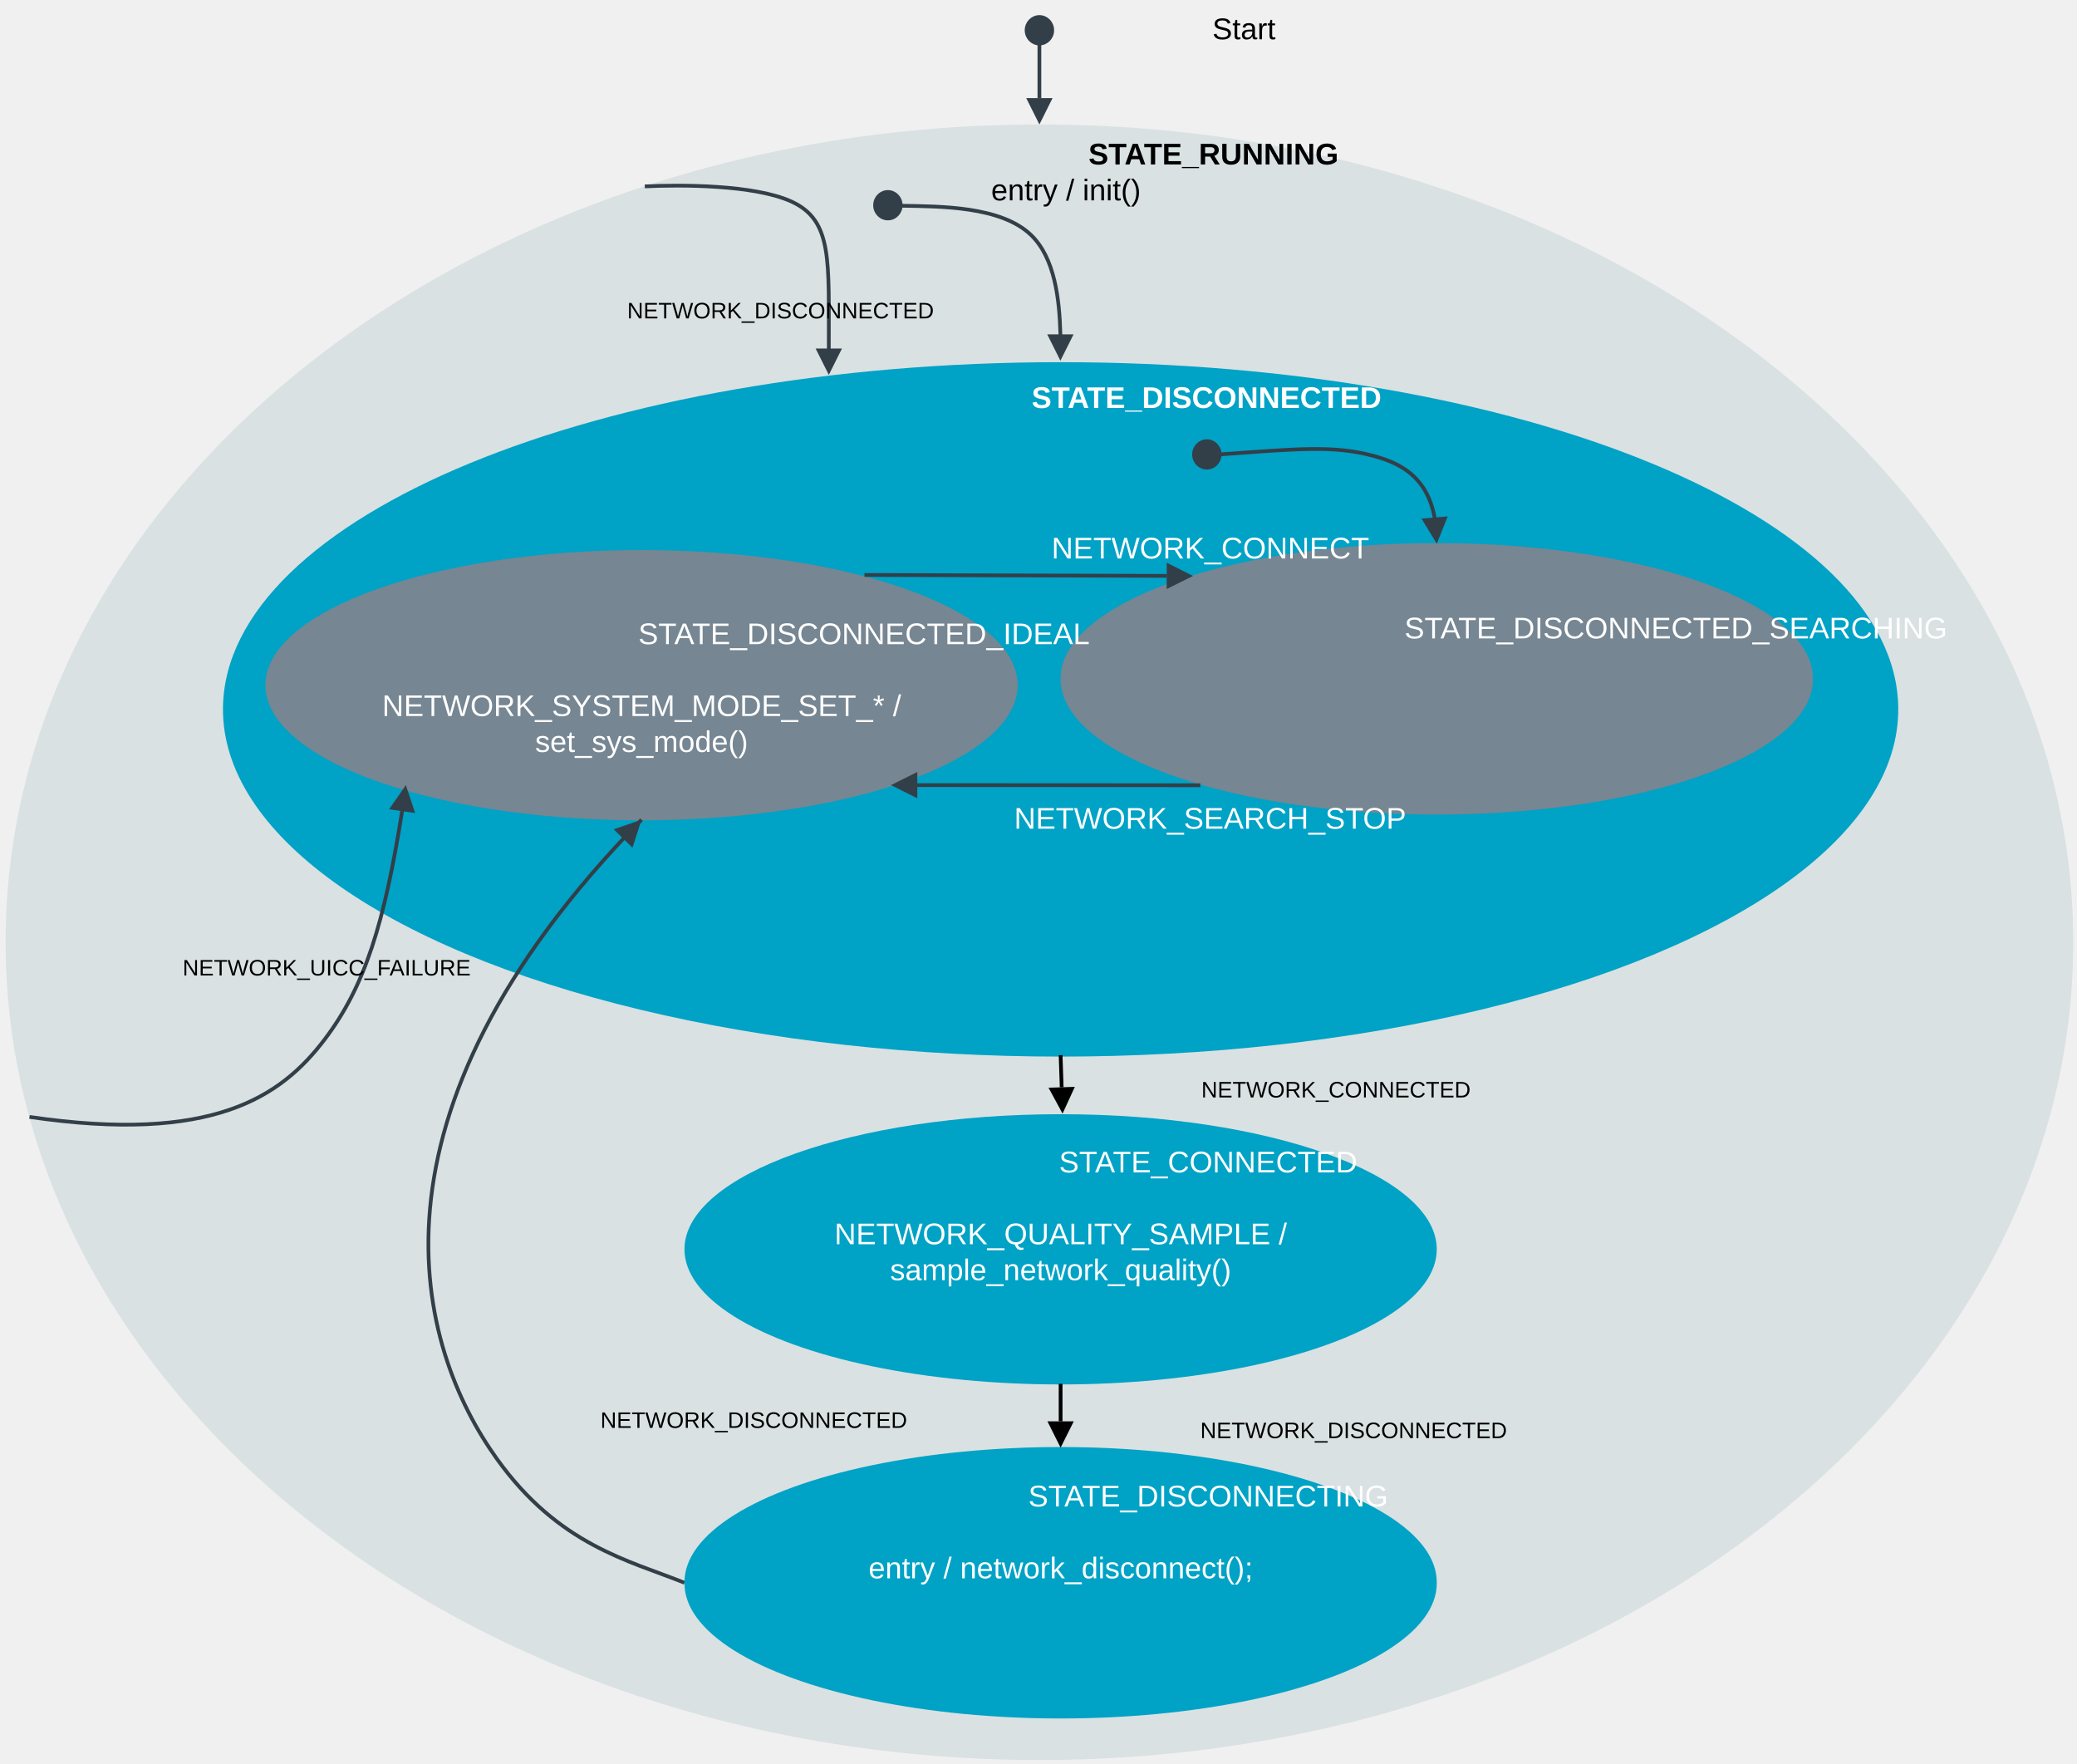
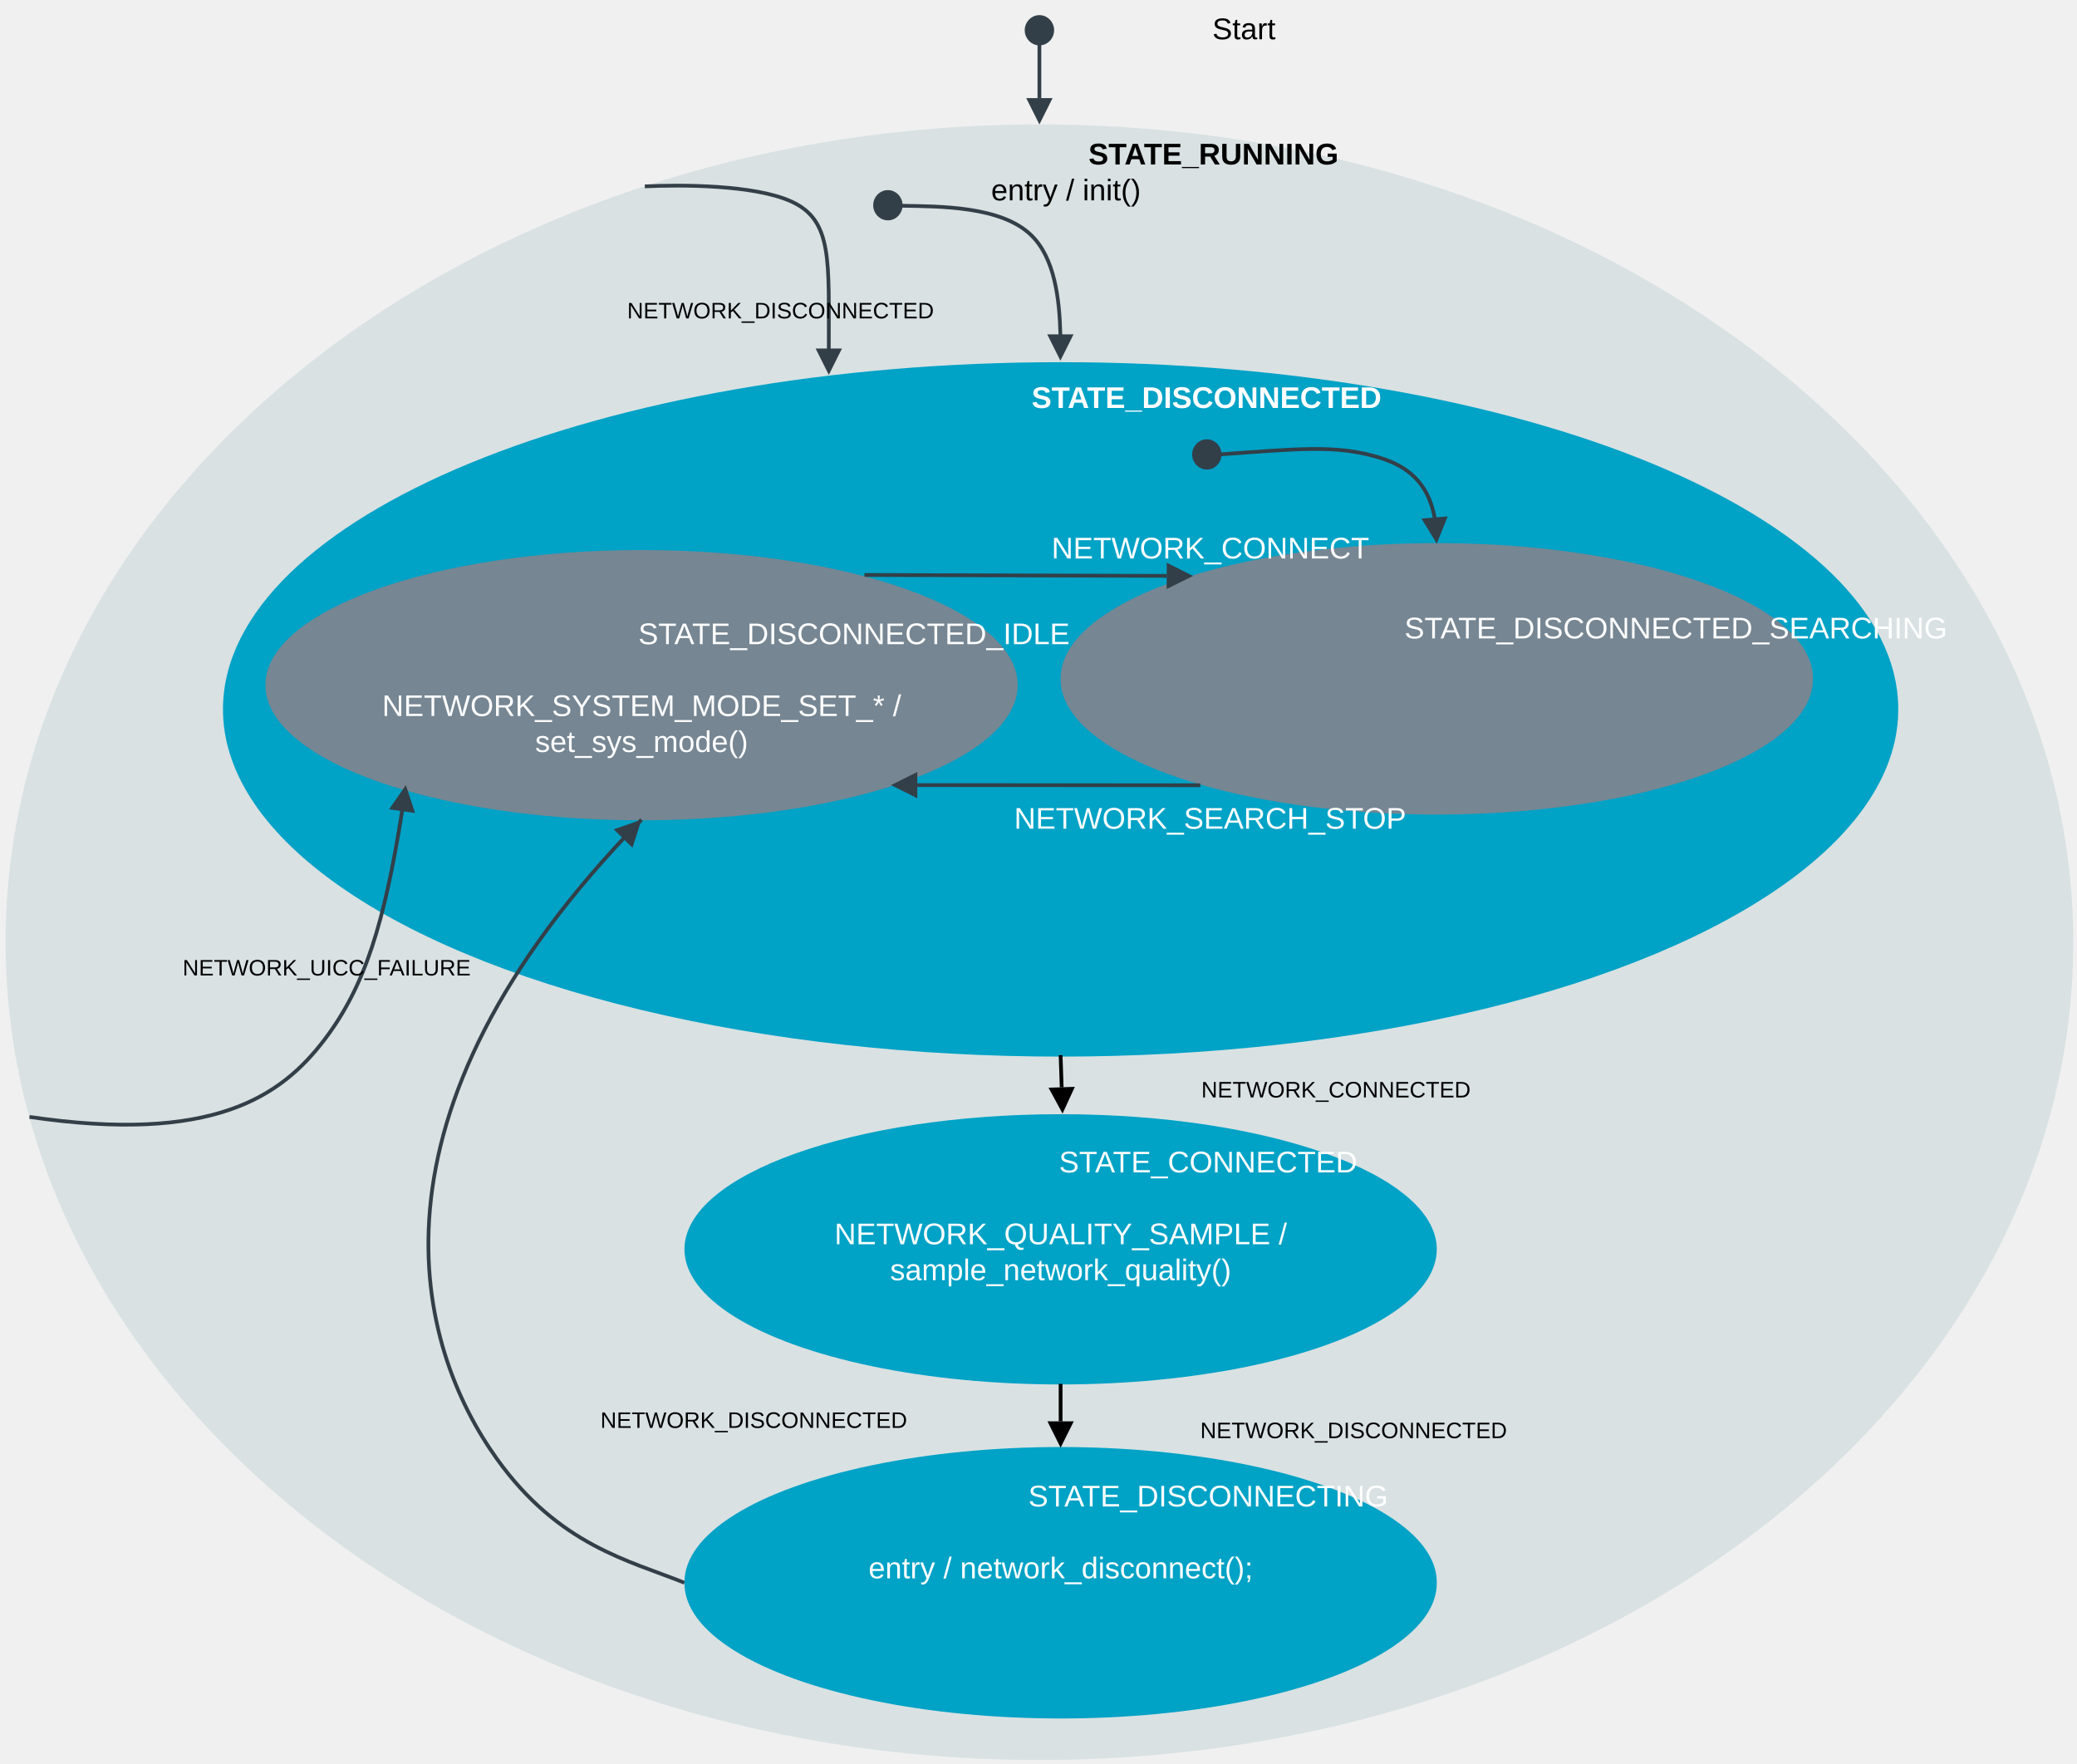
<svg xmlns="http://www.w3.org/2000/svg" xmlns:ns1="http://schemas.microsoft.com/visio/2003/SVGExtensions/" xmlns:xlink="http://www.w3.org/1999/xlink" width="7.712in" height="6.548in" viewBox="0 0 555.246 471.462" xml:space="preserve" color-interpolation-filters="sRGB" class="st20">
  <ns1:documentProperties ns1:langID="1035" ns1:viewMarkup="false" />
  <style type="text/css">
	
		.st1 {fill:#d9e1e2;stroke:none;stroke-width:1}
		.st2 {fill:#333f48;stroke:#333f48;stroke-width:1}
		.st3 {marker-end:url(#mrkr4-10);stroke:#333f48;stroke-linecap:butt;stroke-width:1}
		.st4 {fill:#333f48;fill-opacity:1;stroke:#333f48;stroke-opacity:1;stroke-width:0.284}
		.st5 {fill:none;stroke:none;stroke-width:1}
		.st6 {fill:#000000;font-family:Arial;font-size:0.667em}
		.st7 {fill:#000000;font-family:Arial;font-size:0.667em;font-weight:bold}
		.st8 {font-size:1em;font-weight:normal}
		.st9 {fill:#00a2c6;stroke:none;stroke-width:1}
		.st10 {fill:#768692;stroke:none;stroke-width:1}
		.st11 {fill:#ffffff;font-family:Arial;font-size:0.667em}
		.st12 {font-size:1em}
		.st13 {marker-start:url(#mrkr4-42);stroke:#333f48;stroke-linecap:butt;stroke-width:1}
		.st14 {fill:#000000;font-family:Arial;font-size:0.5em}
		.st15 {marker-end:url(#mrkr4-62);stroke:#333f48;stroke-linecap:butt;stroke-width:1}
		.st16 {marker-end:url(#mrkr4-80);stroke:#000000;stroke-linecap:butt;stroke-width:1}
		.st17 {fill:#000000;fill-opacity:1;stroke:#000000;stroke-opacity:1;stroke-width:0.284}
		.st18 {marker-end:url(#mrkr4-94);stroke:#333f48;stroke-linecap:butt;stroke-width:1}
		.st19 {fill:#ffffff;font-family:Arial;font-size:0.667em;font-weight:bold}
		.st20 {fill:none;fill-rule:evenodd;font-size:12px;overflow:visible;stroke-linecap:square;stroke-miterlimit:3}
	
	</style>
  <defs id="Markers">
    <g id="lend4">
      <path d="M 2 1 L 0 0 L 2 -1 L 2 1 " style="stroke:none" />
    </g>
    <marker id="mrkr4-10" class="st4" ns1:arrowType="4" ns1:arrowSize="2" ns1:setback="7.04" refX="-7.04" orient="auto" markerUnits="strokeWidth" overflow="visible">
      <use xlink:href="#lend4" transform="scale(-3.52,-3.52) " />
    </marker>
    <marker id="mrkr4-42" class="st4" ns1:arrowType="4" ns1:arrowSize="2" ns1:setback="6.68" refX="6.68" orient="auto" markerUnits="strokeWidth" overflow="visible">
      <use xlink:href="#lend4" transform="scale(3.52) " />
    </marker>
    <marker id="mrkr4-62" class="st4" ns1:arrowType="4" ns1:arrowSize="2" ns1:setback="0" refX="-0" orient="auto" markerUnits="strokeWidth" overflow="visible">
      <use xlink:href="#lend4" transform="scale(-3.52,-3.52) " />
    </marker>
    <marker id="mrkr4-80" class="st17" ns1:arrowType="4" ns1:arrowSize="2" ns1:setback="7.04" refX="-7.04" orient="auto" markerUnits="strokeWidth" overflow="visible">
      <use xlink:href="#lend4" transform="scale(-3.52,-3.52) " />
    </marker>
    <marker id="mrkr4-94" class="st4" ns1:arrowType="4" ns1:arrowSize="2" ns1:setback="6.68" refX="-6.68" orient="auto" markerUnits="strokeWidth" overflow="visible">
      <use xlink:href="#lend4" transform="scale(-3.52,-3.52) " />
    </marker>
  </defs>
  <g ns1:mID="0" ns1:index="1" ns1:groupContext="foregroundPage">
    <ns1:pageProperties ns1:drawingScale="0.0393701" ns1:pageScale="0.0393701" ns1:drawingUnits="24" ns1:shadowOffsetX="8.50394" ns1:shadowOffsetY="-8.50394" />
    <ns1:layer ns1:name="Connector" ns1:index="0" />
    <g id="shape5-1" ns1:mID="5" ns1:groupContext="shape" transform="translate(1.48958,-1)">
      <ns1:userDefs>
        <ns1:ud ns1:nameU="visVersion" ns1:val="VT0(15):26" />
      </ns1:userDefs>
      <path d="M0 252.87 A276.378 218.596 0 0 1 552.76 252.87 A276.378 218.596 0 1 1 0 252.87 Z" class="st1" />
    </g>
    <g id="shape6-3" ns1:mID="6" ns1:groupContext="shape" transform="translate(274.44,-459.832)">
      <ellipse cx="3.428" cy="467.919" rx="3.428" ry="3.543" class="st2" />
    </g>
    <g id="shape7-5" ns1:mID="7" ns1:groupContext="shape" ns1:layerMember="0" transform="translate(284.954,-459.832)">
      <path d="M-7.09 471.46 L-7.09 486.06" class="st3" />
    </g>
    <g id="shape8-11" ns1:mID="8" ns1:groupContext="shape" transform="translate(275.033,-456.289)">
      <ns1:textBlock ns1:margins="rect(4,4,4,4)" ns1:tabSpace="42.5197" />
      <ns1:textRect cx="17.49" cy="464.376" width="34.99" height="14.173" />
      <rect x="0" y="457.289" width="34.98" height="14.173" class="st5" />
      <text x="9.04" y="466.78" class="st6" ns1:langID="1044">
        <ns1:paragraph ns1:horizAlign="1" />
        <ns1:tabList />Start</text>
    </g>
    <g id="shape9-14" ns1:mID="9" ns1:groupContext="shape" transform="translate(232.513,-418.021)">
      <ns1:textBlock ns1:margins="rect(4,4,4,4)" />
      <ns1:textRect cx="52.441" cy="464.376" width="104.89" height="14.173" />
      <rect x="0" y="457.289" width="104.882" height="14.173" class="st5" />
      <text x="18.44" y="461.98" class="st7" ns1:langID="1044">
        <ns1:paragraph ns1:horizAlign="1" ns1:bulletSize="0.166667" />
        <ns1:tabList />STATE_RUNNING<ns1:newlineChar />
        <tspan x="32.44" dy="1.2em" class="st8">entry / init()</tspan>
      </text>
    </g>
    <g id="shape10-18" ns1:mID="10" ns1:groupContext="shape" transform="translate(59.5998,-189.416)">
      <ns1:userDefs>
        <ns1:ud ns1:nameU="visVersion" ns1:val="VT0(15):26" />
      </ns1:userDefs>
      <path d="M0 378.65 A223.937 92.812 0 0 1 447.87 378.65 A223.937 92.812 0 1 1 0 378.65 Z" class="st9" />
    </g>
    <g id="shape11-20" ns1:mID="11" ns1:groupContext="shape" transform="translate(283.537,-253.882)">
      <ns1:userDefs>
        <ns1:ud ns1:nameU="visVersion" ns1:val="VT0(15):26" />
      </ns1:userDefs>
      <ns1:textBlock ns1:margins="rect(4,4,4,4)" ns1:verticalAlign="0" />
      <ns1:textRect cx="100.561" cy="435.343" width="175.99" height="63.208" />
      <path d="M0 435.34 A100.561 36.119 0 1 1 201.12 435.34 A100.561 36.119 0 1 1 0 435.34 Z" class="st10" />
      <text x="31.88" y="424.54" class="st11" ns1:langID="1044">
        <ns1:paragraph ns1:horizAlign="1" ns1:bulletSize="0.166667" />
        <ns1:tabList />
        <ns1:newlineChar />STATE_DISCONNECTED_SEARCHING<ns1:newlineChar />
        <ns1:newlineChar />
      </text>
    </g>
    <g id="shape12-23" ns1:mID="12" ns1:groupContext="shape" transform="translate(70.9384,-252.346)">
      <ns1:userDefs>
        <ns1:ud ns1:nameU="visVersion" ns1:val="VT0(15):26" />
      </ns1:userDefs>
      <ns1:textBlock ns1:margins="rect(4,4,4,4)" ns1:verticalAlign="0" />
      <ns1:textRect cx="100.561" cy="435.343" width="175.99" height="63.208" />
      <path d="M0 435.34 A100.561 36.119 0 0 1 201.12 435.34 A100.561 36.119 0 1 1 0 435.34 Z" class="st10" />
      <text x="39.66" y="424.54" class="st11" ns1:langID="1035">
        <ns1:paragraph ns1:horizAlign="1" ns1:bulletSize="0.166667" />
        <ns1:tabList />
-         <ns1:newlineChar />STATE_DISCONNECTED_IDEAL<ns1:newlineChar />
+         <ns1:newlineChar />STATE_DISCONNECTED_IDLE<ns1:newlineChar />
        <ns1:newlineChar />
        <tspan x="31.21" dy="2.4em" class="st12">NETWORK_SYSTEM_MODE_SET_* / </tspan>
        <tspan x="72.11" dy="1.2em" class="st12">set_sys_mode()</tspan>
      </text>
    </g>
    <g id="shape13-28" ns1:mID="13" ns1:groupContext="shape" transform="translate(233.931,-413.061)">
      <ellipse cx="3.428" cy="467.919" rx="3.428" ry="3.543" class="st2" />
    </g>
    <g id="shape16-30" ns1:mID="16" ns1:groupContext="shape" transform="translate(319.201,-346.447)">
      <ellipse cx="3.428" cy="467.919" rx="3.428" ry="3.543" class="st2" />
    </g>
    <g id="shape17-32" ns1:mID="17" ns1:groupContext="shape" ns1:layerMember="0" transform="translate(231.096,-324.726)">
      <path d="M0 478.42 L80.8 478.66" class="st3" />
    </g>
    <g id="shape18-37" ns1:mID="18" ns1:groupContext="shape" ns1:layerMember="0" transform="translate(238.183,-268.662)">
      <path d="M6.68 478.53 L7.04 478.53 L82.7 478.57" class="st13" />
    </g>
    <g id="shape19-43" ns1:mID="19" ns1:groupContext="shape" transform="translate(233.703,-317.497)">
      <ns1:textBlock ns1:margins="rect(4,4,4,4)" ns1:tabSpace="42.5197" />
      <ns1:textRect cx="49.834" cy="464.376" width="99.67" height="14.173" />
      <rect x="0" y="457.289" width="99.667" height="14.173" class="st5" />
      <text x="7.39" y="466.78" class="st11" ns1:langID="1044">
        <ns1:paragraph ns1:horizAlign="1" />
        <ns1:tabList />NETWORK_CONNECT</text>
    </g>
    <g id="shape20-46" ns1:mID="20" ns1:groupContext="shape" transform="translate(221.622,-245.259)">
      <ns1:textBlock ns1:margins="rect(4,4,4,4)" ns1:tabSpace="42.5197" />
      <ns1:textRect cx="61.915" cy="464.376" width="123.84" height="14.173" />
      <rect x="0" y="457.289" width="123.83" height="14.173" class="st5" />
      <text x="9.46" y="466.78" class="st11" ns1:langID="1044">
        <ns1:paragraph ns1:horizAlign="1" />
        <ns1:tabList />NETWORK_SEARCH_STOP</text>
    </g>
    <g id="shape21-49" ns1:mID="21" ns1:groupContext="shape" ns1:layerMember="0" transform="translate(221.622,-371.25)">
      <path d="M-0.06 464.78 L-0.06 464.42 C-0.12 441.01 1.03 430.26 -9.95 425.17 C-19.92 420.56 -39.9 420.62 -49.25 421.07" class="st13" />
    </g>
    <g id="shape22-54" ns1:mID="22" ns1:groupContext="shape" transform="translate(132.592,-383.817)">
      <ns1:textBlock ns1:margins="rect(4,4,4,4)" ns1:tabSpace="42.5197" />
      <ns1:textRect cx="46.063" cy="467.116" width="92.13" height="8.692" />
      <rect x="0" y="462.77" width="92.126" height="8.692" class="st5" />
      <text x="5.06" y="468.92" class="st14" ns1:langID="1044">
        <ns1:paragraph ns1:horizAlign="1" />
        <ns1:tabList />NETWORK_DISCONNECTED</text>
    </g>
    <g id="shape23-57" ns1:mID="23" ns1:groupContext="shape" ns1:layerMember="0" transform="translate(184.324,-48.3702)">
      <path d="M-1.35 471.46 C-16.24 465.48 -34.93 461.44 -51.48 438.36 C-72.88 408.54 -90.71 346.94 -12.83 267.49" class="st15" />
    </g>
    <g id="shape24-63" ns1:mID="24" ns1:groupContext="shape" transform="translate(182.976,-101.543)">
      <ns1:userDefs>
        <ns1:ud ns1:nameU="visVersion" ns1:val="VT0(15):26" />
      </ns1:userDefs>
      <ns1:textBlock ns1:margins="rect(4,4,4,4)" ns1:verticalAlign="0" />
      <ns1:textRect cx="100.561" cy="435.343" width="175.99" height="63.208" />
      <path d="M0 435.34 A100.561 36.119 0 0 1 201.12 435.34 A100.561 36.119 0 1 1 0 435.34 Z" class="st9" />
      <text x="60.11" y="414.94" class="st11" ns1:langID="1035">
        <ns1:paragraph ns1:horizAlign="1" ns1:bulletSize="0.166667" />
        <ns1:tabList />STATE_CONNECTED<ns1:newlineChar />
        <ns1:newlineChar />
        <tspan x="40.1" dy="2.4em" class="st12">NETWORK_QUALITY_SAMPLE / </tspan>
        <tspan x="54.98" dy="1.2em" class="st12">sample_network_quality()</tspan>
      </text>
    </g>
    <g id="shape25-68" ns1:mID="25" ns1:groupContext="shape" transform="translate(182.976,-12.2512)">
      <ns1:userDefs>
        <ns1:ud ns1:nameU="visVersion" ns1:val="VT0(15):26" />
      </ns1:userDefs>
      <ns1:textBlock ns1:margins="rect(4,4,4,4)" ns1:verticalAlign="0" />
      <ns1:textRect cx="100.561" cy="435.343" width="175.99" height="63.208" />
      <path d="M0 435.34 A100.561 36.119 0 1 1 201.12 435.34 A100.561 36.119 0 1 1 -0 435.34 Z" class="st9" />
      <text x="51.89" y="414.94" class="st11" ns1:langID="1035">
        <ns1:paragraph ns1:horizAlign="1" ns1:bulletSize="0.166667" />
        <ns1:tabList />STATE_DISCONNECTING<ns1:newlineChar />
        <ns1:newlineChar />
        <tspan x="49.21" dy="2.4em" class="st12">entry / network_disconnect();</tspan>
      </text>
    </g>
    <g id="shape26-72" ns1:mID="26" ns1:groupContext="shape" transform="translate(285.548,-84.4893)">
      <ns1:textBlock ns1:margins="rect(4,4,4,4)" ns1:tabSpace="42.5197" />
      <ns1:textRect cx="46.315" cy="467.116" width="92.64" height="8.692" />
      <rect x="0" y="462.77" width="92.63" height="8.692" class="st5" />
      <text x="5.31" y="468.92" class="st14" ns1:langID="1044">
        <ns1:paragraph ns1:horizAlign="1" />
        <ns1:tabList />NETWORK_DISCONNECTED</text>
    </g>
    <g id="shape27-75" ns1:mID="27" ns1:groupContext="shape" ns1:layerMember="0" transform="translate(290.623,-101.543)">
      <path d="M-7.09 471.46 L-7.09 481.48" class="st16" />
    </g>
    <g id="shape28-81" ns1:mID="28" ns1:groupContext="shape" ns1:layerMember="0" transform="translate(276.712,-189.416)">
      <path d="M6.82 471.46 L7.11 480.06" class="st16" />
    </g>
    <g id="shape29-86" ns1:mID="29" ns1:groupContext="shape" transform="translate(285.548,-175.565)">
      <ns1:textBlock ns1:margins="rect(4,4,4,4)" ns1:tabSpace="42.5197" />
      <ns1:textRect cx="41.587" cy="467.116" width="83.18" height="8.692" />
      <rect x="0" y="462.77" width="83.175" height="8.692" class="st5" />
      <text x="5.59" y="468.92" class="st14" ns1:langID="1044">
        <ns1:paragraph ns1:horizAlign="1" />
        <ns1:tabList />NETWORK_CONNECTED</text>
    </g>
    <g id="shape30-89" ns1:mID="30" ns1:groupContext="shape" ns1:layerMember="0" transform="translate(7.87096,-172.894)">
      <path d="M0 471.46 C48.89 478.62 67.19 466.17 78.89 450.77 C89.68 436.55 94.84 419.81 99.62 389.72 L99.67 389.37" class="st18" />
    </g>
    <g id="shape31-95" ns1:mID="31" ns1:groupContext="shape" transform="translate(125.184,-84.4893)">
      <ns1:textBlock ns1:margins="rect(4,4,4,4)" ns1:tabSpace="42.5197" />
      <ns1:textRect cx="46.315" cy="464.376" width="92.64" height="14.173" />
      <rect x="0" y="457.289" width="92.63" height="14.173" class="st5" />
      <text x="5.31" y="466.18" class="st14" ns1:langID="1044">
        <ns1:paragraph ns1:horizAlign="1" />
        <ns1:tabList />NETWORK_DISCONNECTED</text>
    </g>
    <g id="shape32-98" ns1:mID="32" ns1:groupContext="shape" transform="translate(11.4108,-205.423)">
      <ns1:textBlock ns1:margins="rect(4,4,4,4)" ns1:tabSpace="42.5197" />
      <ns1:textRect cx="46.063" cy="464.376" width="92.13" height="14.173" />
      <rect x="0" y="457.289" width="92.126" height="14.173" class="st5" />
      <text x="7.39" y="466.18" class="st14" ns1:langID="1044">
        <ns1:paragraph ns1:horizAlign="1" />
        <ns1:tabList />NETWORK_UICC_FAILURE</text>
    </g>
    <g id="shape39-101" ns1:mID="39" ns1:groupContext="shape" transform="translate(221.175,-360.551)">
      <ns1:textBlock ns1:margins="rect(4,4,4,4)" ns1:tabSpace="42.5197" />
      <ns1:textRect cx="61.915" cy="467.21" width="123.84" height="8.504" />
      <rect x="0" y="462.958" width="123.83" height="8.504" class="st5" />
      <text x="14.58" y="469.61" class="st19" ns1:langID="1044">
        <ns1:paragraph ns1:horizAlign="1" />
        <ns1:tabList />STATE_DISCONNECTED</text>
    </g>
    <g id="shape45-104" ns1:mID="45" ns1:groupContext="shape" ns1:layerMember="0" transform="translate(283.537,-375.041)">
      <path d="M-0.06 464.78 L-0.06 464.42 C-0.31 454.96 -1.56 443.95 -7.93 437.84 C-16.02 430.09 -32.35 430.23 -42.5 430.04" class="st13" />
    </g>
    <g id="shape46-109" ns1:mID="46" ns1:groupContext="shape" ns1:layerMember="0" transform="translate(384.097,-326.12)">
      <path d="M-0.55 464.81 L-0.58 464.45 C-2.67 453.34 -9.99 449.86 -16.87 448 C-27.49 445.12 -37.05 446.08 -58.04 447.59" class="st13" />
    </g>
  </g>
</svg>
